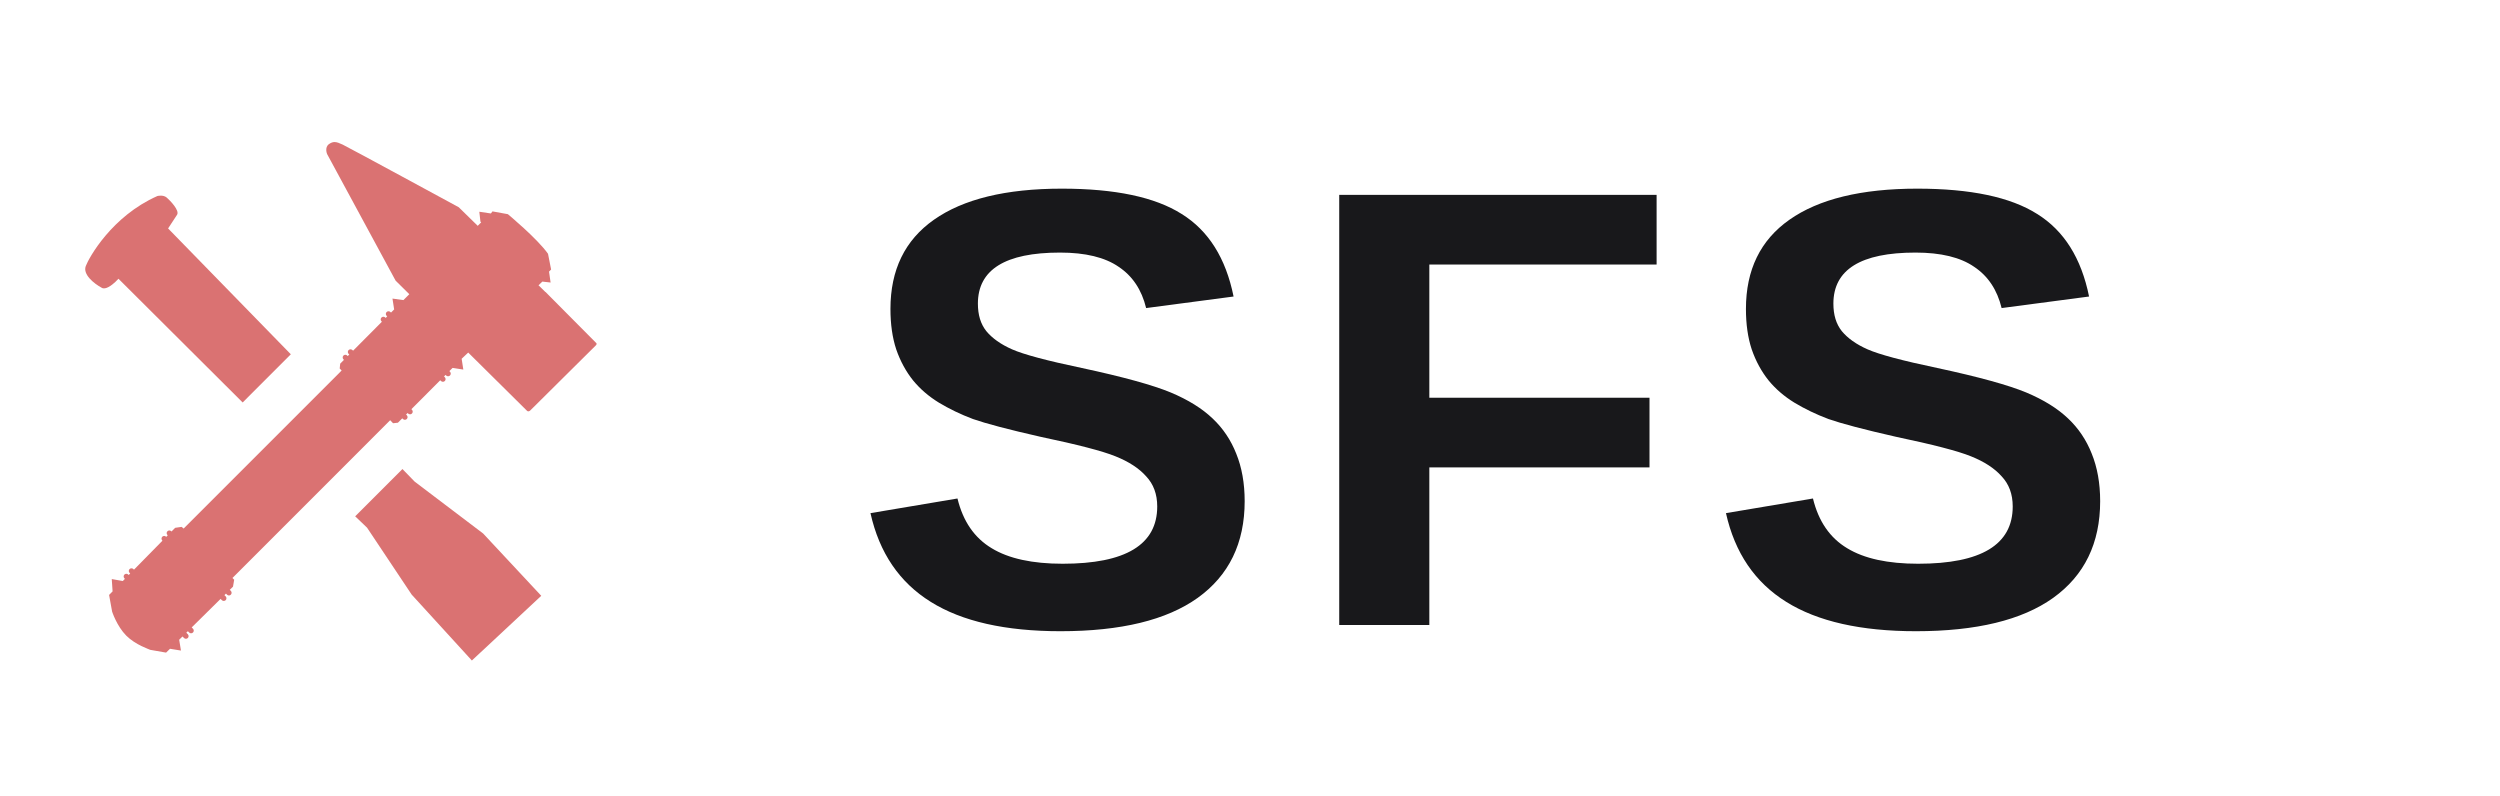
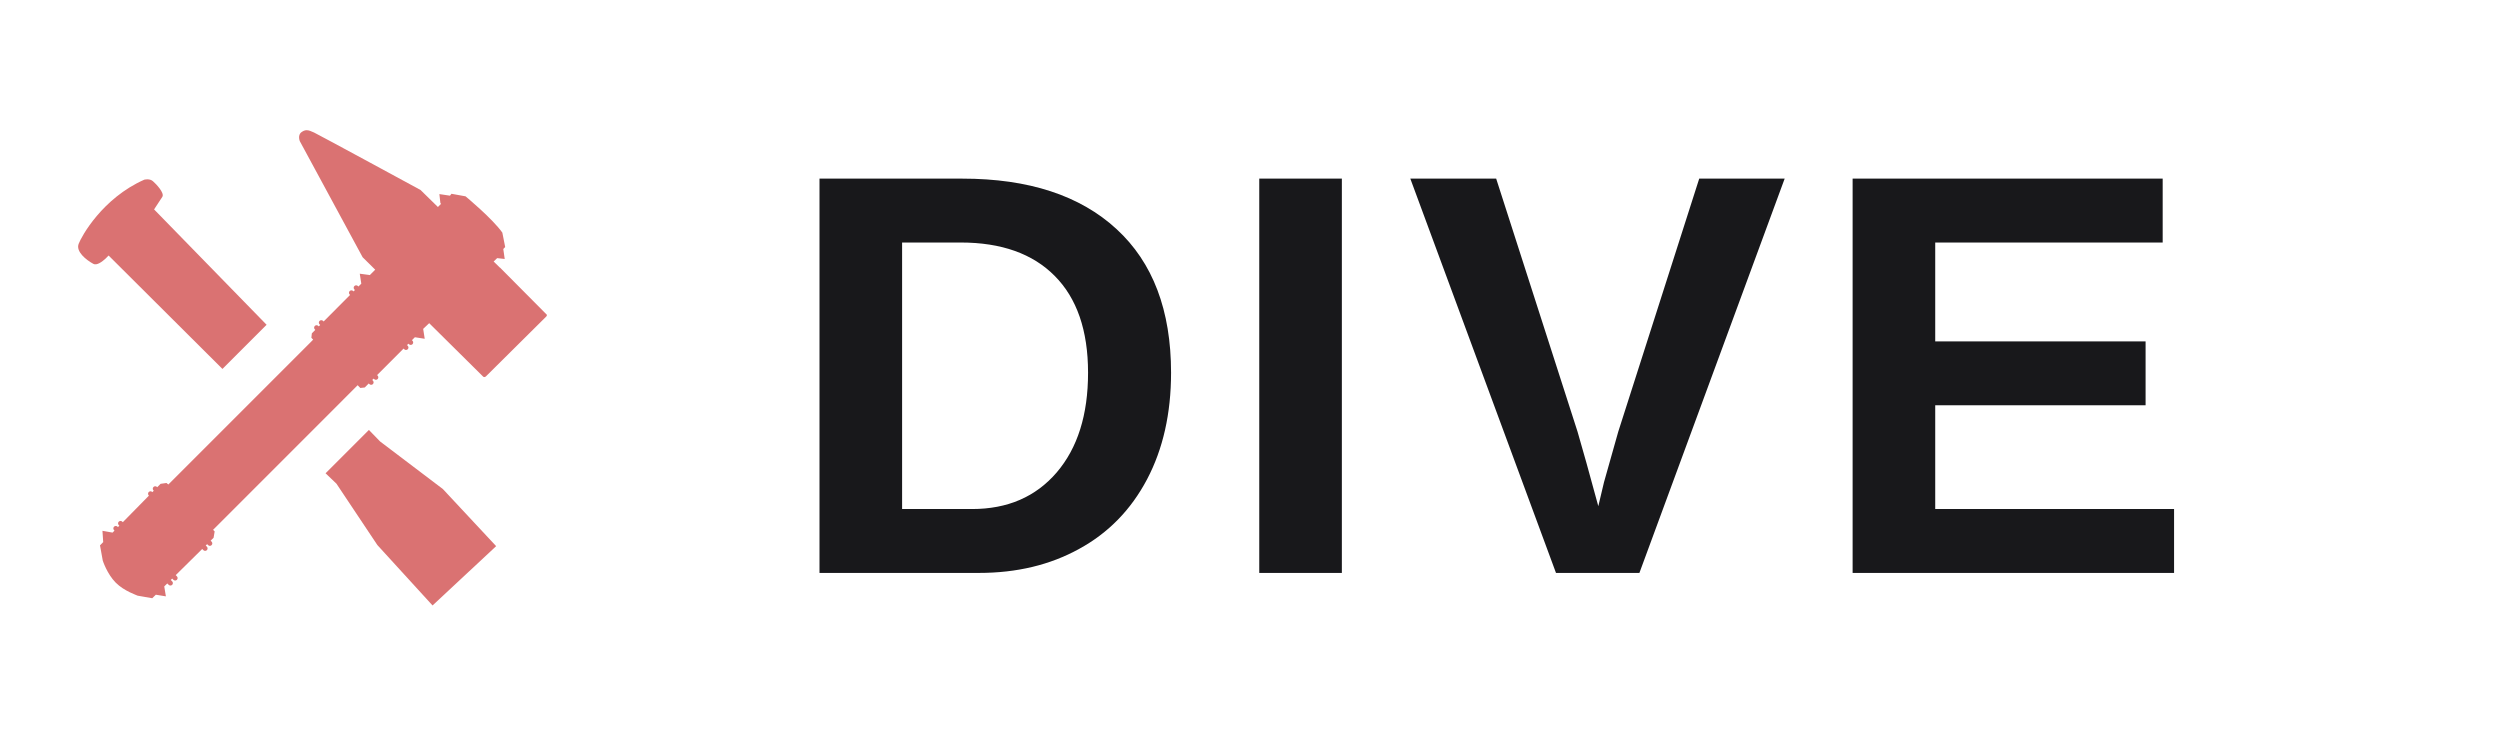
- <svg xmlns="http://www.w3.org/2000/svg" viewBox="0 0 88 28">
+ <svg xmlns="http://www.w3.org/2000/svg" viewBox="0 0 96 28">
  <g transform="translate(0 2)">
    <g fill="#da7272">
      <path d="m5.921 6.035s.221-.331.313-.477c.092-.147-.237-.493-.365-.603-.128-.11-.329-.055-.329-.055-1.607.712-2.411 2.174-2.521 2.466-.11.292.279.611.567.767.132.072.342-.087.471-.206l.044-.045.068-.069.001-.001 4.372 4.355.597-.598 1.098-1.098-4.322-4.432z" />
      <path d="m16.25 10.629.231-.219 2.072 2.052c.015.013.03.018.044.018.04 0 .072-.036.072-.036s2.294-2.276 2.301-2.283c.068-.067 0-.104 0-.104l-1.769-1.781-.003.003-.242-.237.135-.13.29.033-.055-.384.073-.074-.109-.554c-.378-.536-1.413-1.394-1.413-1.394l-.542-.098-.055.073-.408-.061.039.348.026.026-.121.122-.668-.654s-3.88-2.107-4.086-2.205c-.117-.054-.202-.09-.285-.09-.063 0-.125.021-.196.072-.165.116-.068.349-.068.349l2.412 4.457.483.478-.151.151-.056.056-.386-.053.059.382-.111.111-.02-.02c-.018-.018-.043-.027-.067-.027s-.048.009-.067.027c-.037.037-.037.097 0 .134l.02.02-.053.054-.014-.015c-.019-.018-.043-.027-.067-.027-.025 0-.049.009-.067.027-.037.037-.037.097 0 .134l.015.015-1.015 1.02-.023-.023c-.019-.018-.043-.027-.067-.027s-.048.009-.067.027c-.037.037-.037.097 0 .134l.024.023-.054.054-.018-.017c-.018-.019-.043-.028-.066-.028-.025 0-.049.009-.068.028-.036.037-.036.096 0 .133l.018.018-.132.134-.018.17.069.071-.002.001-.084.086-5.476 5.476-.071-.059-.227.033-.129.13-.009-.009c-.019-.019-.043-.028-.067-.028s-.049.009-.067.028c-.037.037-.037.096 0 .133l.01.01-.053.055-.005-.005c-.018-.019-.043-.028-.067-.028s-.048.009-.067.028c-.036.037-.036.096 0 .133l.006.007-1.002 1.019-.021-.021c-.019-.019-.042-.027-.067-.027-.024 0-.048.009-.067.027-.037.037-.037.097 0 .134l.022.021-.053.054-.016-.016c-.019-.018-.043-.027-.068-.027-.023 0-.048.009-.066.027-.037.037-.037.097 0 .134l.017.018-.075.076-.388-.069.029.434-.123.125.106.585s.163.509.498.847c.325.327.82.484.842.5l.56.098.138-.135.386.063-.063-.381.117-.115.054.054c.018.018.042.027.066.027s.049-.009.067-.027c.037-.038.037-.097 0-.134l-.053-.053.055-.053.046.046c.018.019.043.028.067.028s.048-.009.067-.028c.037-.037.037-.096 0-.133l-.045-.046 1.017-1.004.045.045c.018.019.043.027.067.027s.048-.009.067-.027c.036-.037.036-.097 0-.134l-.044-.043.054-.054.038.038c.018.018.042.028.066.028.025 0 .049-.009.067-.028.037-.037.037-.097 0-.134l-.037-.037.114-.112.041-.244-.061-.061.001-.001.111-.11 5.439-5.441-.003-.005.106.11.171-.019.153-.154.025.025c.019.018.043.027.067.027s.049-.009.067-.027c.037-.037.037-.097 0-.134l-.025-.025.054-.053.019.019c.018.018.042.027.067.027.024 0 .048-.009.066-.027.037-.037.037-.097 0-.134l-.019-.02 1.016-1.018.027.027c.018.018.042.027.066.027.025 0 .049-.009.067-.027.037-.037.037-.097 0-.134l-.027-.027.054-.054.021.021c.019.018.043.027.067.027s.048-.009.067-.027c.037-.038.037-.097 0-.134l-.021-.021.113-.113.378.059z" />
      <path d="m17.006 16.779-2.411-1.827-.429-.442-1.664 1.664.418.4 1.571 2.356 2.119 2.32 2.442-2.278z" />
    </g>
  </g>
-   <text x="30" y="22" font-size="22" letter-spacing="1" fill="#18181b" font-family="Segoe UI, Helvetica Neue, Arial, sans-serif" font-weight="800">SFS</text>
+   <text x="30" y="22" font-size="22" letter-spacing="1" fill="#18181b" font-family="Segoe UI, Helvetica Neue, Arial, sans-serif" font-weight="800">DIVE</text>
</svg>
